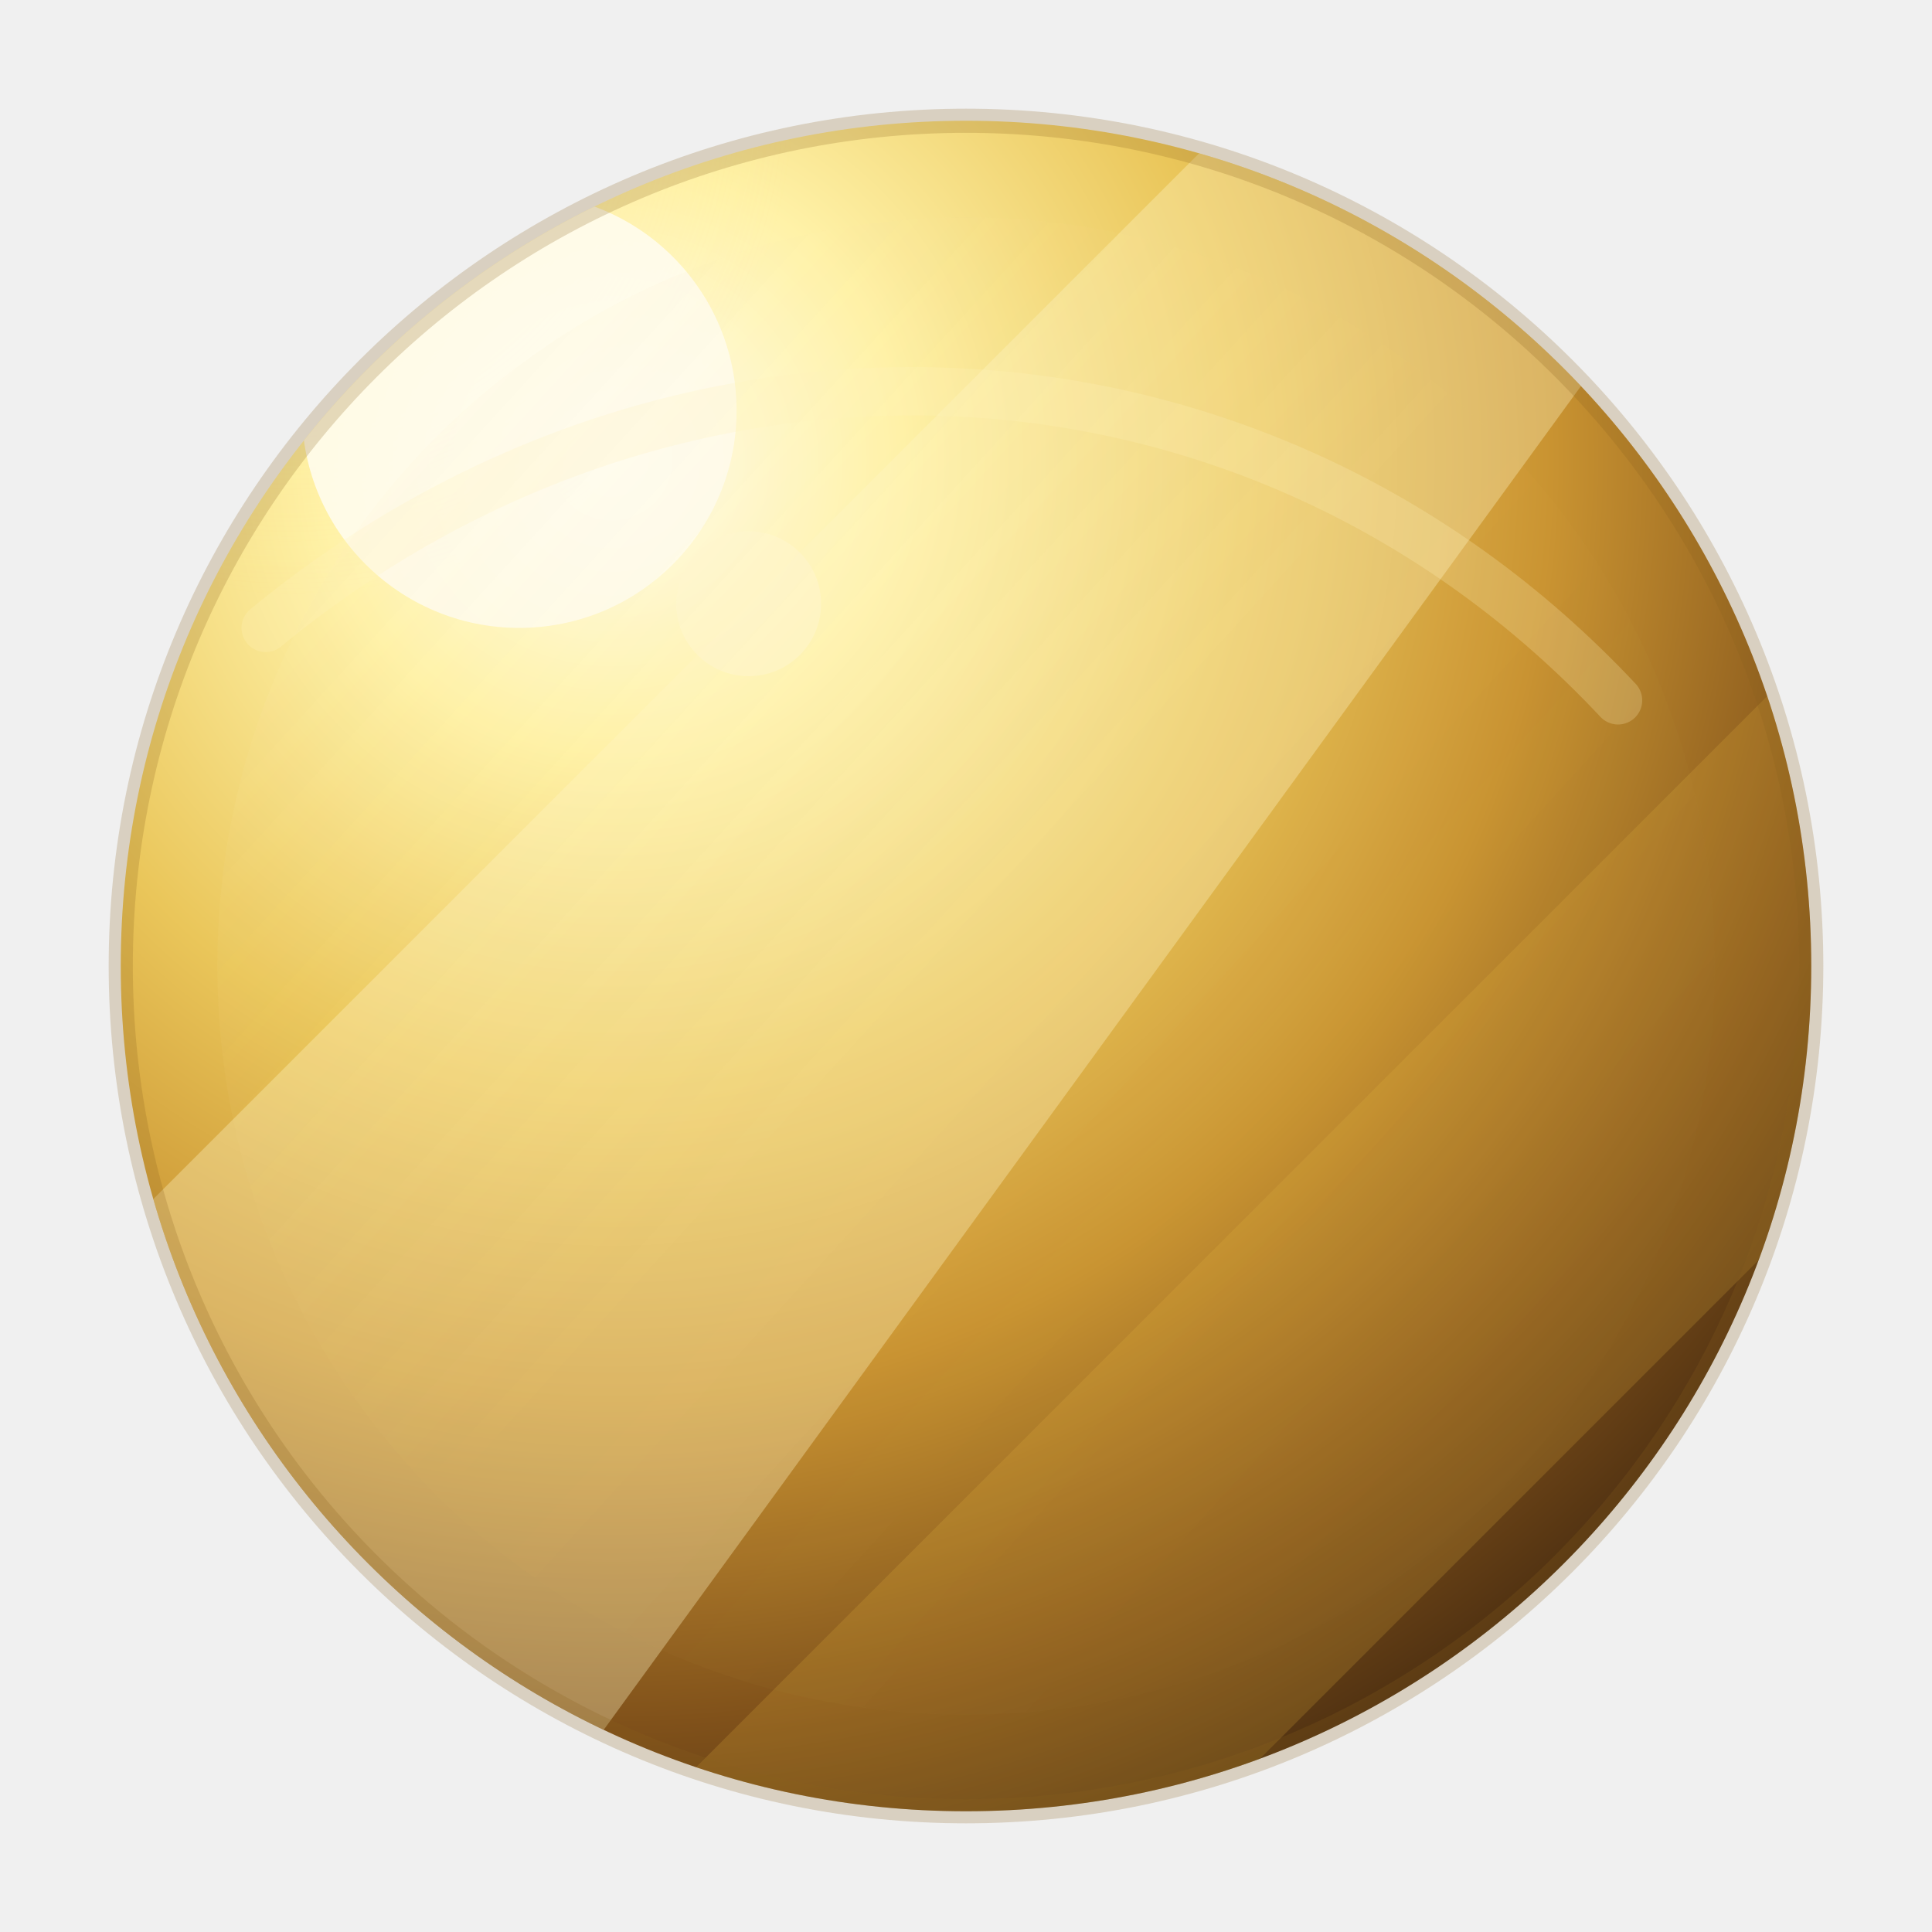
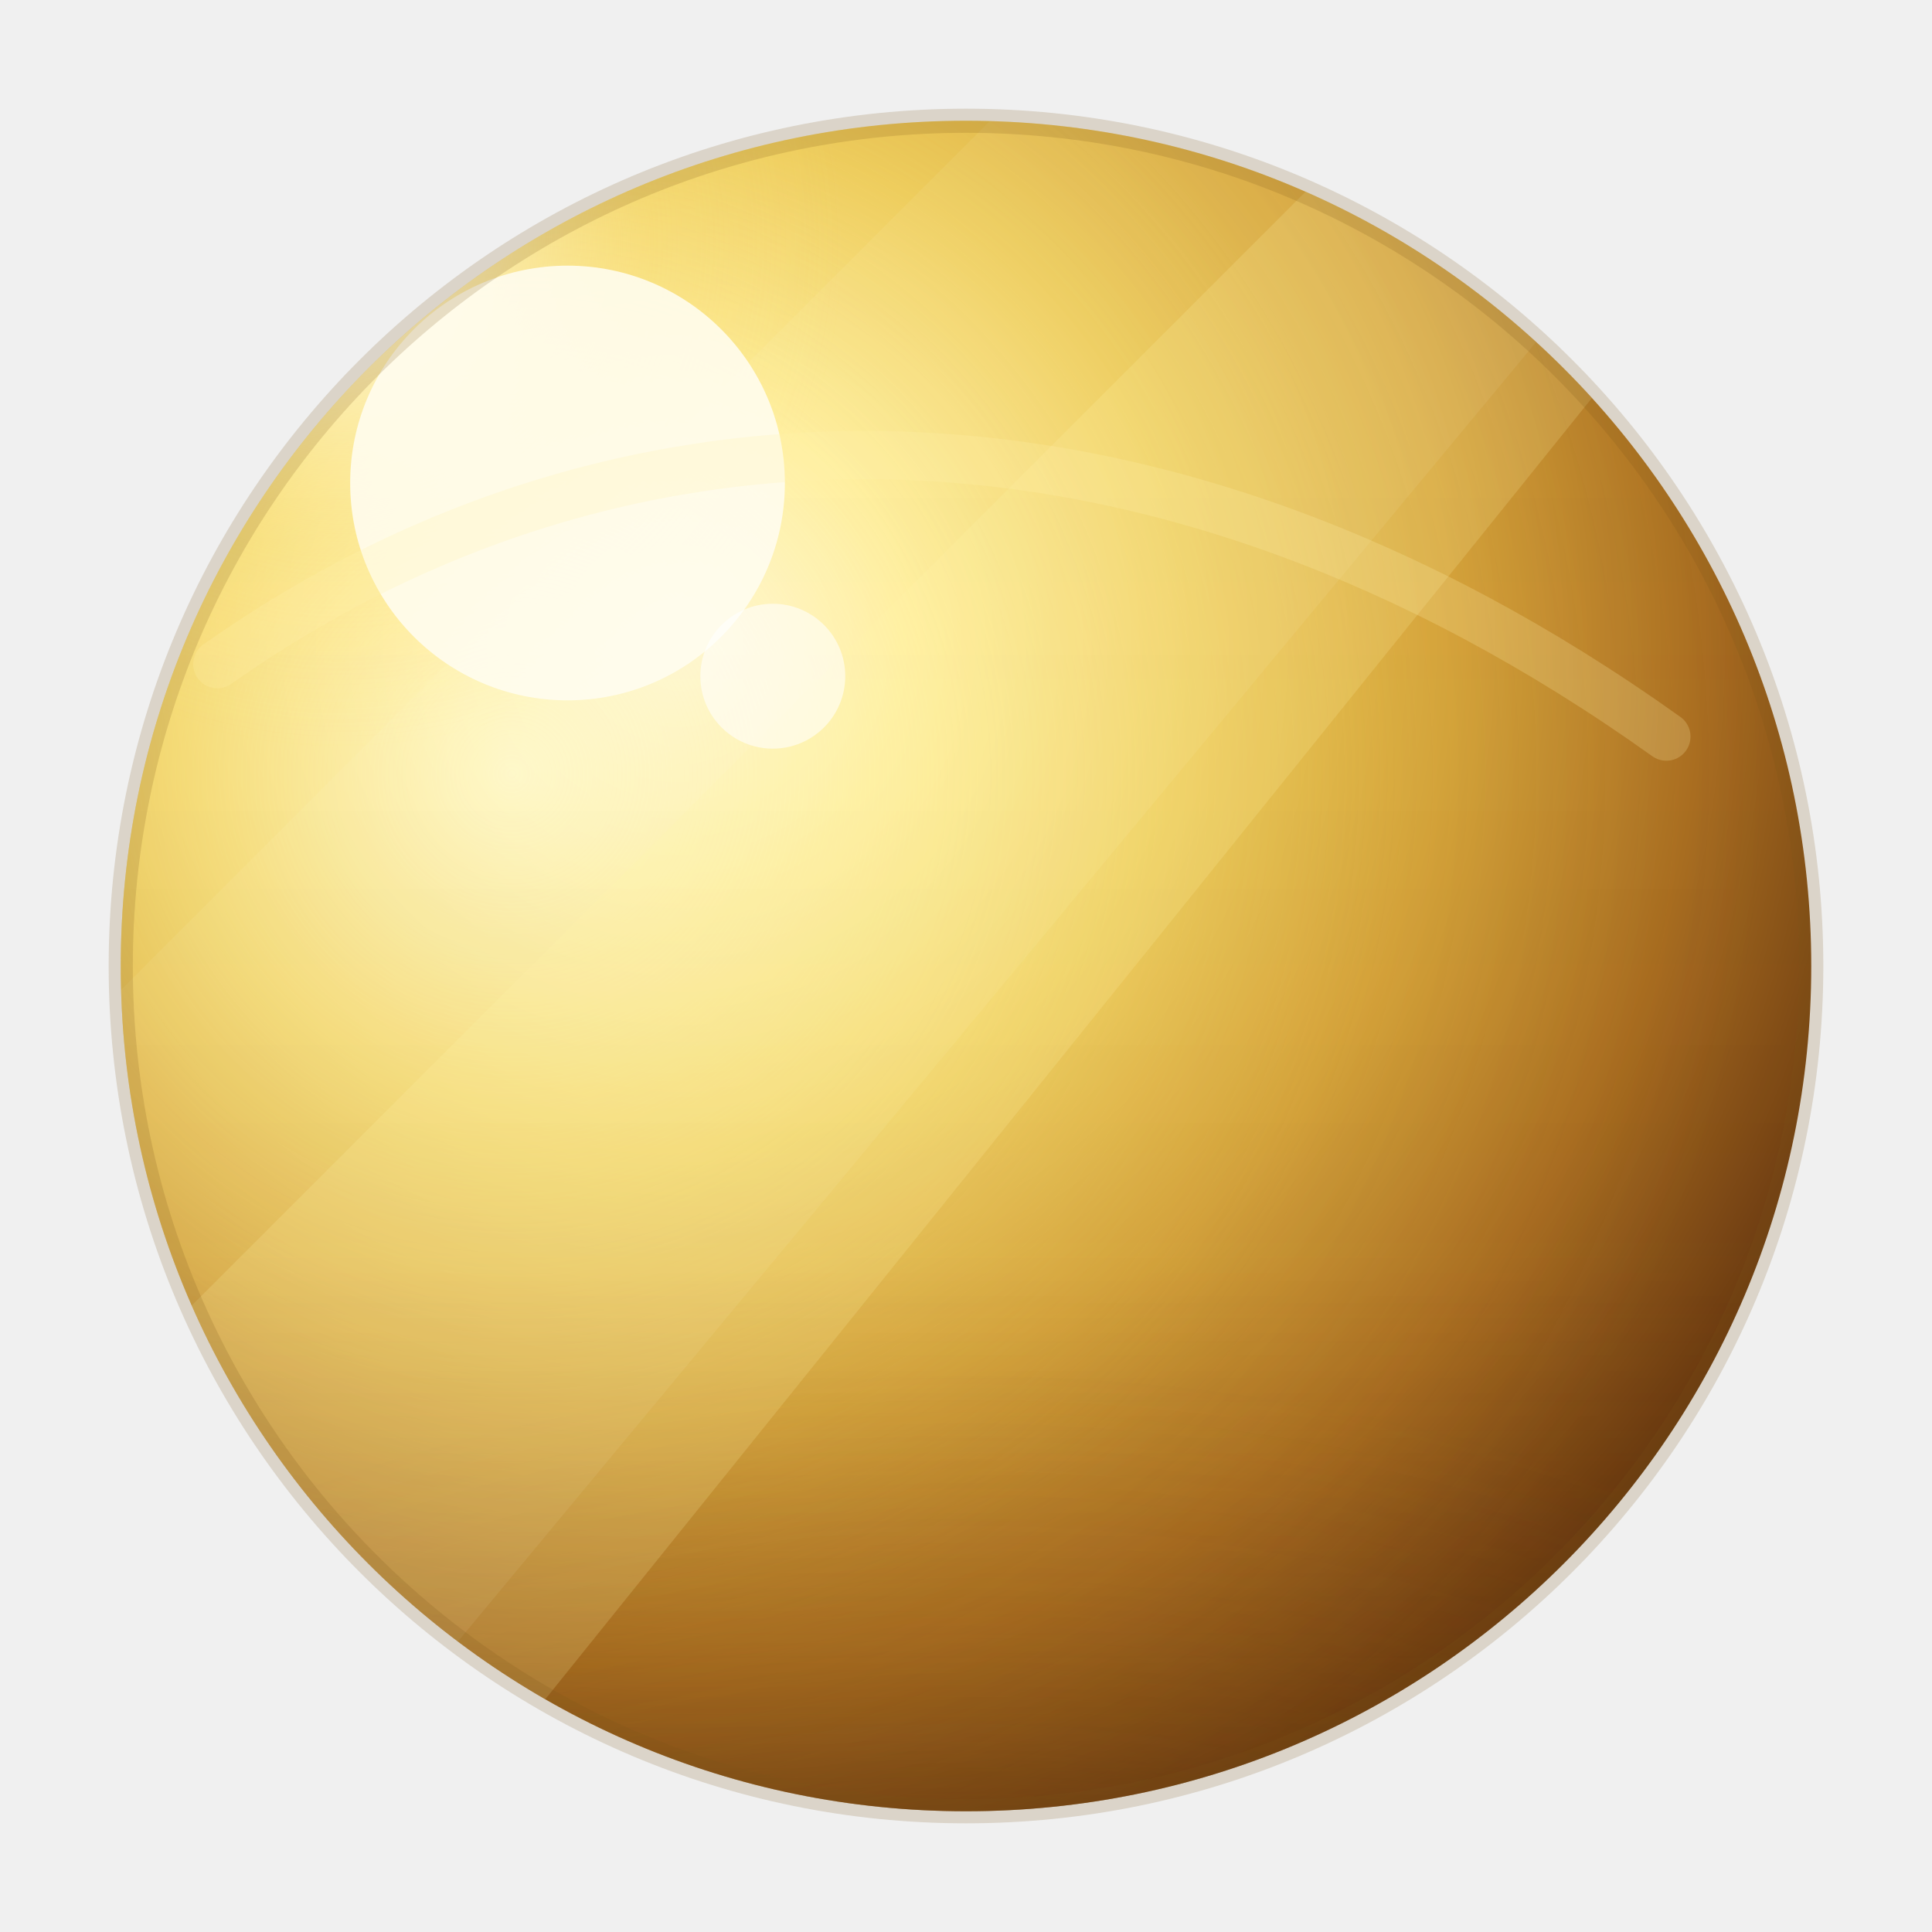
<svg xmlns="http://www.w3.org/2000/svg" viewBox="0 0 160 160">
  <defs>
-     <radialGradient id="base" cx="29%" cy="20%" r="96%">
-       <stop offset="0" stop-color="#fffef2" />
-       <stop offset="0.18" stop-color="#fff2a8" />
-       <stop offset="0.39" stop-color="#eac65a" />
-       <stop offset="0.58" stop-color="#c99331" />
-       <stop offset="0.78" stop-color="#80511a" />
-       <stop offset="1" stop-color="#2b190b" />
+     <radialGradient id="base" cx="33%" cy="31%" r="88%">
+       <stop offset="0" stop-color="#fffef4" />
+       <stop offset="0.16" stop-color="#fff1a1" />
+       <stop offset="0.34" stop-color="#efd05d" />
+       <stop offset="0.52" stop-color="#d4a33a" />
+       <stop offset="0.69" stop-color="#a86c20" />
+       <stop offset="0.84" stop-color="#6d3c10" />
+       <stop offset="1" stop-color="#2a1608" />
    </radialGradient>
-     <radialGradient id="flare" cx="30%" cy="22%" r="44%">
-       <stop offset="0" stop-color="#ffffff" stop-opacity=".94" />
-       <stop offset=".26" stop-color="#fff8cf" stop-opacity=".52" />
-       <stop offset=".62" stop-color="#ffe68b" stop-opacity=".16" />
-       <stop offset="1" stop-color="#ffe68b" stop-opacity="0" />
+     <radialGradient id="leftGlow" cx="24%" cy="39%" r="72%">
+       <stop offset="0" stop-color="#fff9d5" stop-opacity=".72" />
+       <stop offset=".34" stop-color="#ffe98e" stop-opacity=".34" />
+       <stop offset=".72" stop-color="#dba33b" stop-opacity=".08" />
+       <stop offset="1" stop-color="#dba33b" stop-opacity="0" />
    </radialGradient>
-     <linearGradient id="glass" x1="12" y1="18" x2="148" y2="142" gradientUnits="userSpaceOnUse">
-       <stop offset="0" stop-color="#fffbea" stop-opacity=".58" />
-       <stop offset=".48" stop-color="#f4cf63" stop-opacity=".16" />
-       <stop offset="1" stop-color="#5f3912" stop-opacity=".38" />
+     <radialGradient id="flare" cx="31%" cy="30%" r="42%">
+       <stop offset="0" stop-color="#ffffff" stop-opacity=".95" />
+       <stop offset=".24" stop-color="#fffce7" stop-opacity=".56" />
+       <stop offset=".62" stop-color="#ffe88d" stop-opacity=".16" />
+       <stop offset="1" stop-color="#ffe88d" stop-opacity="0" />
+     </radialGradient>
+     <linearGradient id="bottomShade" x1="80" y1="38" x2="80" y2="170" gradientUnits="userSpaceOnUse">
+       <stop offset="0" stop-color="#4b260a" stop-opacity="0" />
+       <stop offset=".5" stop-color="#70400f" stop-opacity=".04" />
+       <stop offset=".74" stop-color="#74410f" stop-opacity=".24" />
+       <stop offset="1" stop-color="#281307" stop-opacity=".72" />
    </linearGradient>
+     <radialGradient id="bottomBrown" cx="50%" cy="104%" r="76%">
+       <stop offset="0" stop-color="#281307" stop-opacity=".82" />
+       <stop offset=".34" stop-color="#70400f" stop-opacity=".44" />
+       <stop offset=".66" stop-color="#a66b1e" stop-opacity=".12" />
+       <stop offset="1" stop-color="#a66b1e" stop-opacity="0" />
+     </radialGradient>
    <clipPath id="clip">
      <circle cx="80" cy="80" r="70" />
    </clipPath>
  </defs>
  <circle cx="80" cy="80" r="70" fill="url(#base)" />
  <g clip-path="url(#clip)">
-     <path d="M-8 120 120 -8h40L32 168H-8z" fill="#fff7c8" opacity=".34" />
-     <path d="M36 168 168 36v46L82 168z" fill="#e6b33d" opacity=".2" />
-     <path d="M96 168 168 96v72z" fill="#4a2b10" opacity=".36" />
-     <circle cx="43" cy="34" r="48" fill="url(#flare)" />
-     <circle cx="43" cy="34" r="18" fill="#fffdf2" opacity=".84" />
-     <circle cx="62" cy="50" r="6" fill="#fff8d0" opacity=".54" />
-     <path d="M22 52c34-28 82-26 112 6" fill="none" stroke="#fff4bd" stroke-opacity=".24" stroke-width="4" stroke-linecap="round" />
-     <circle cx="80" cy="80" r="62" fill="url(#glass)" opacity=".18" />
+     <circle cx="80" cy="80" r="72" fill="url(#leftGlow)" />
+     <ellipse cx="80" cy="139" rx="82" ry="58" fill="url(#bottomBrown)" />
+     <circle cx="80" cy="80" r="72" fill="url(#bottomShade)" opacity=".62" />
+     <path d="M92 172 172 92v80z" fill="#4a260c" opacity=".14" />
+     <path d="M-12 136 136 -12h32L20 172H-12z" fill="#fff2a8" opacity=".18" />
+     <path d="M-16 108 108 -16h56L8 172H-16z" fill="#fffbe2" opacity=".07" />
+     <circle cx="47" cy="40" r="50" fill="url(#flare)" />
+     <circle cx="47" cy="40" r="18" fill="#fffdf0" opacity=".88" />
+     <circle cx="64" cy="56" r="6" fill="#ffffff" opacity=".58" />
+     <path d="M18 55c34-24 78-24 120 6" fill="none" stroke="#fff0ad" stroke-opacity=".22" stroke-width="4" stroke-linecap="round" />
  </g>
-   <circle cx="80" cy="80" r="70" fill="none" stroke="#8a601f" stroke-opacity=".22" stroke-width="2" />
+   <circle cx="80" cy="80" r="70" fill="none" stroke="#7b5318" stroke-opacity=".18" stroke-width="2" />
</svg>
